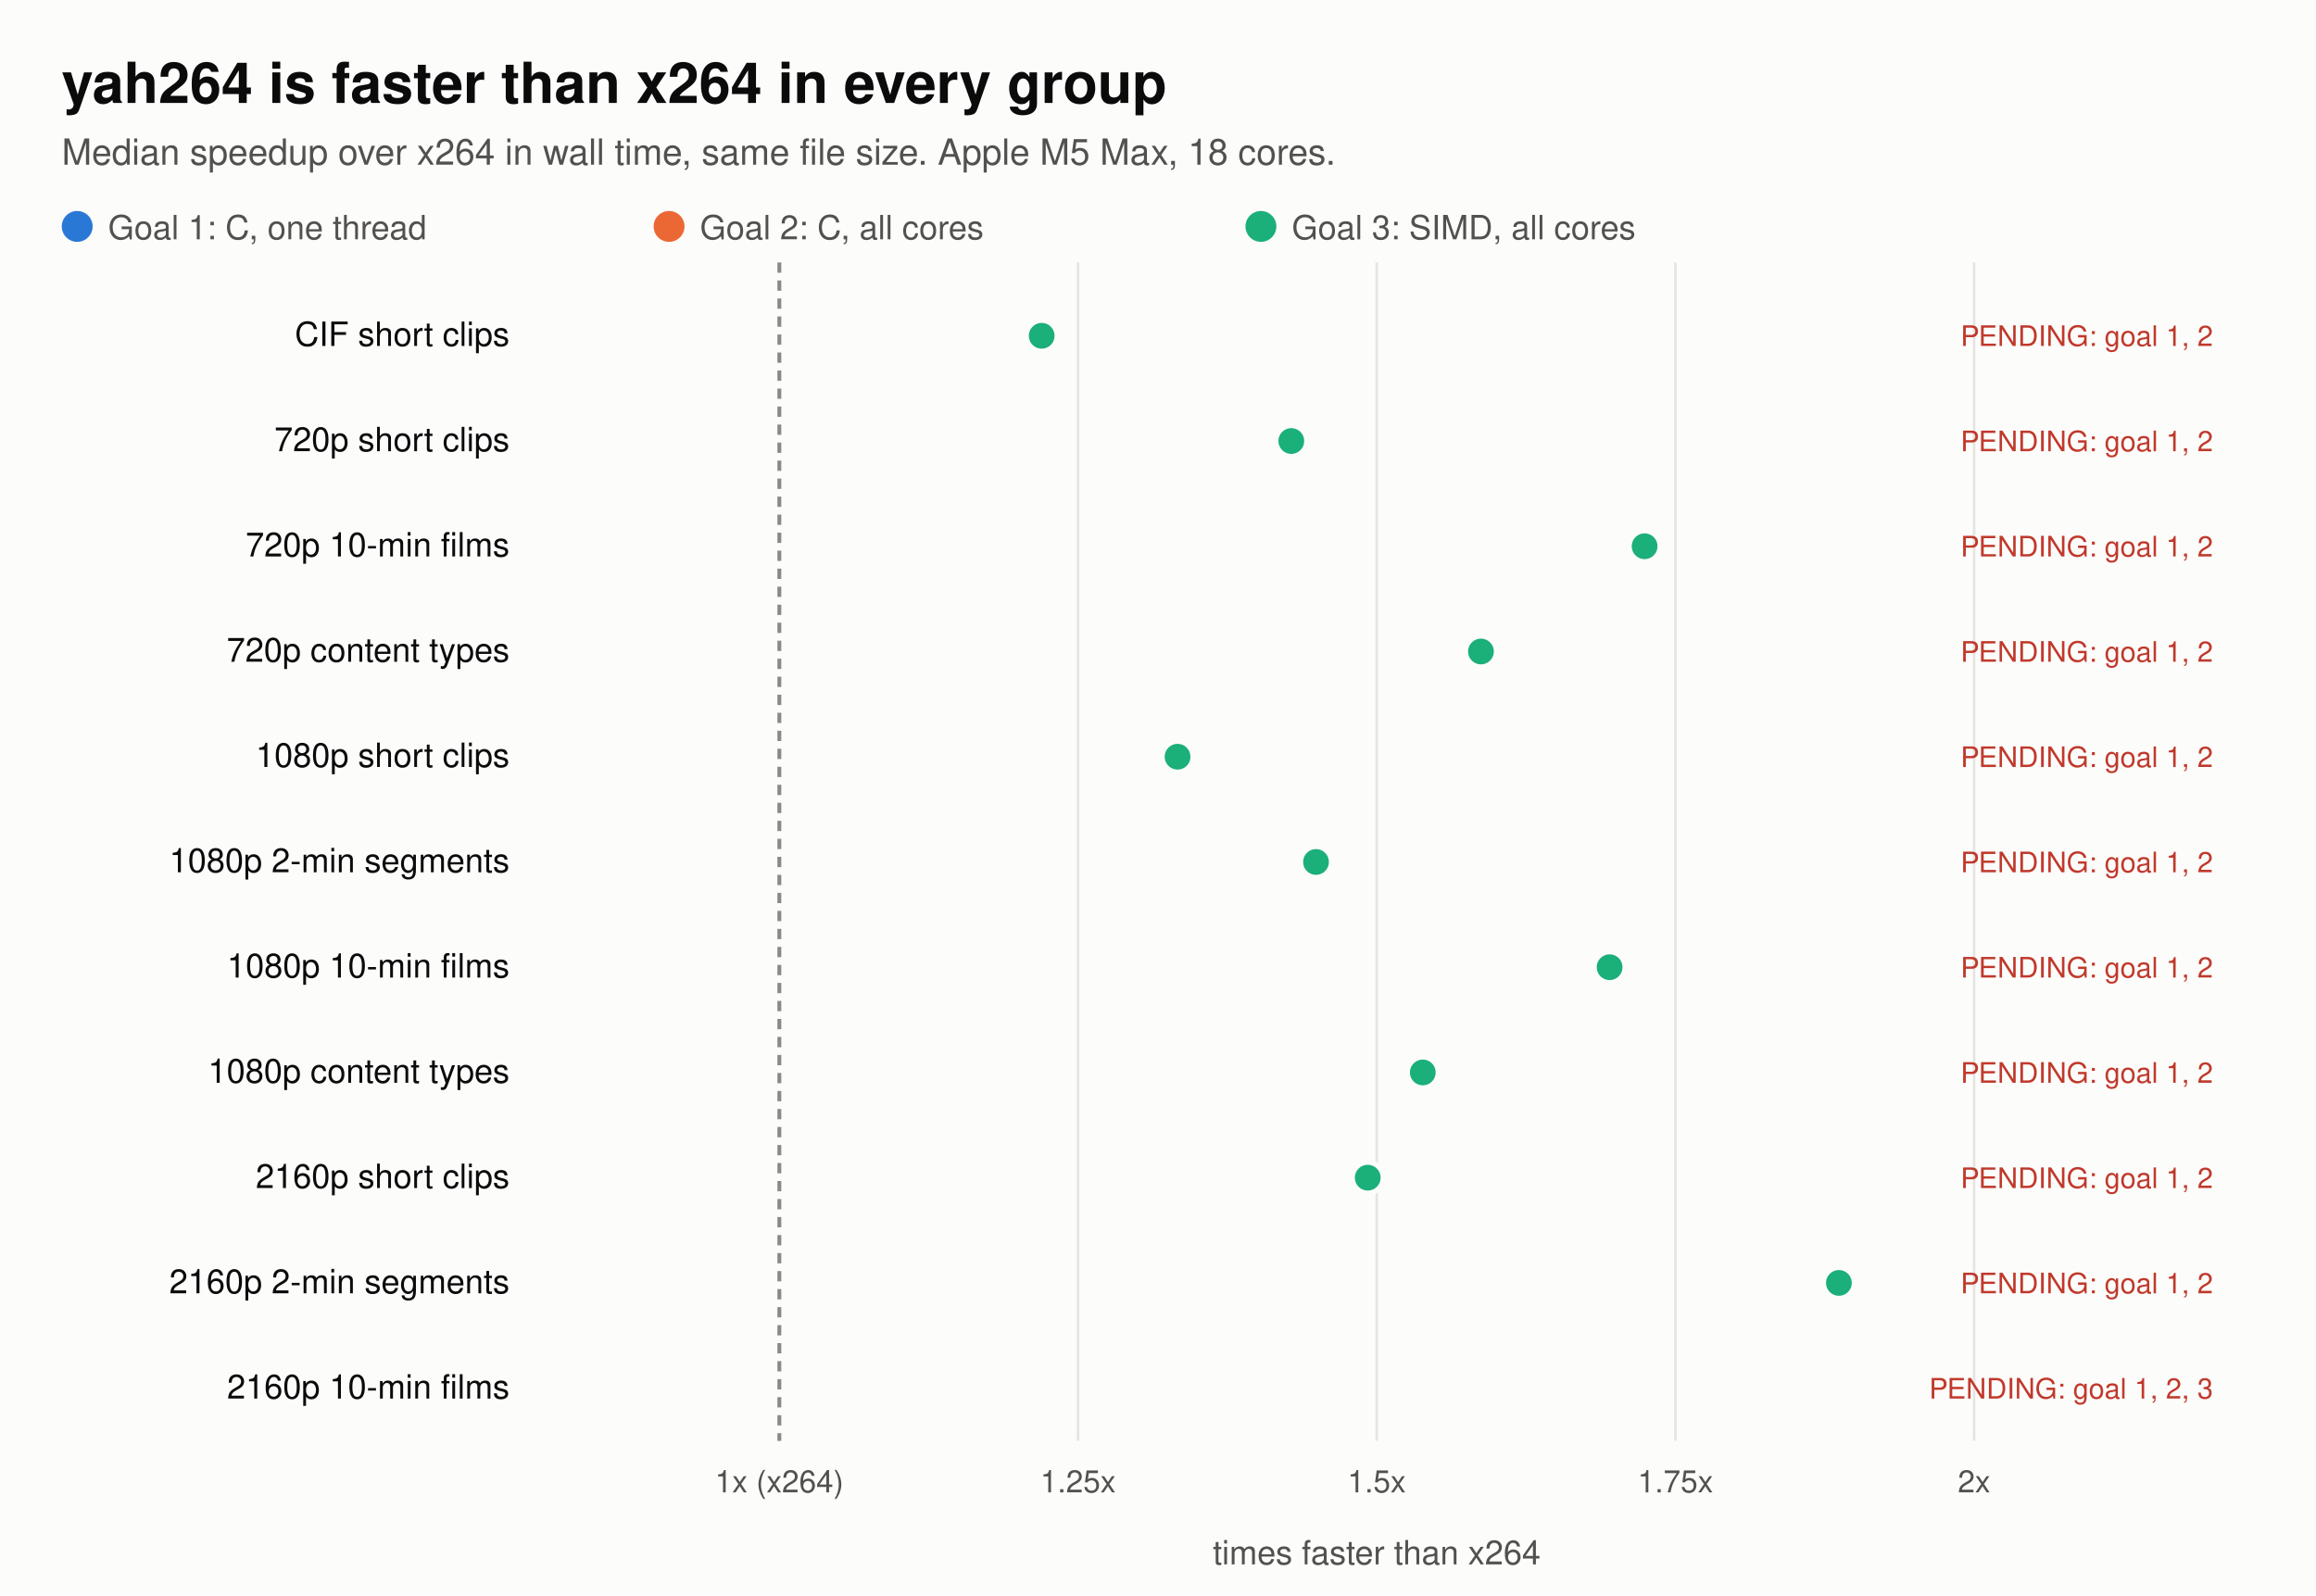
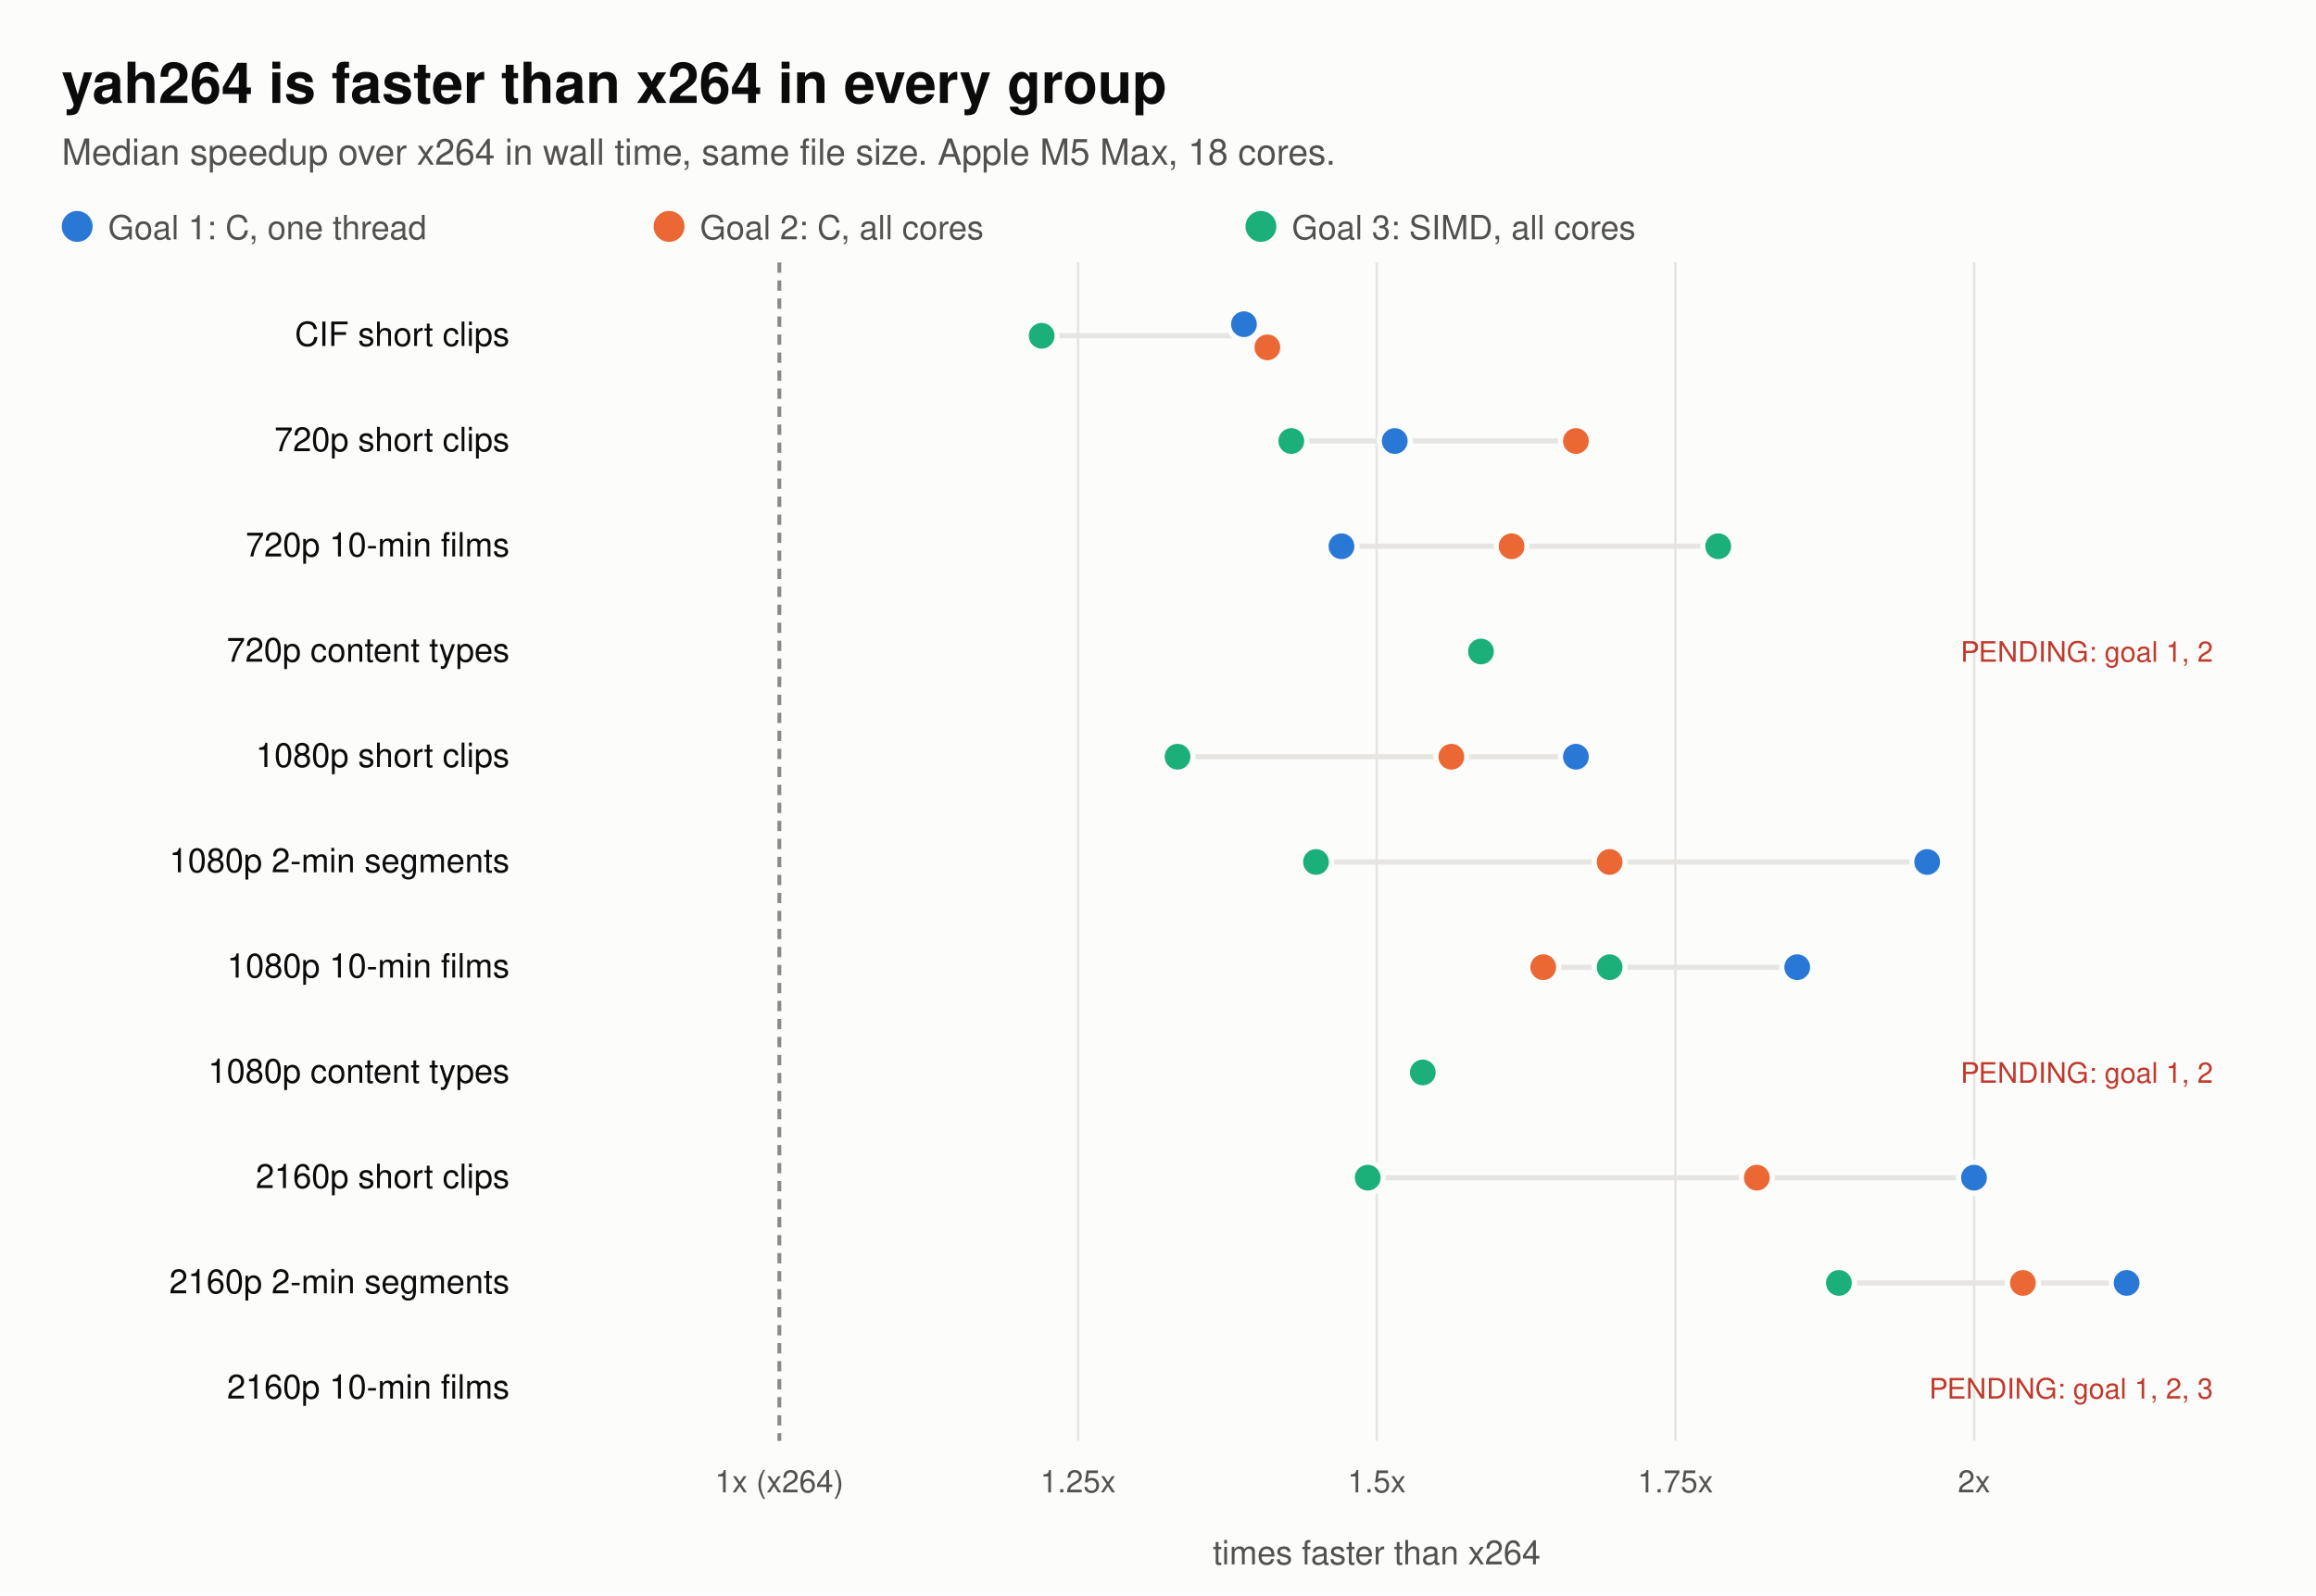
<svg xmlns="http://www.w3.org/2000/svg" width="900" height="620" viewBox="0 0 900 620">
  <rect width="100%" height="100%" fill="#fcfcfb" />
  <text x="24" y="40" font-family="-apple-system,Helvetica,Arial,sans-serif" font-size="22" fill="#0b0b0b" text-anchor="start" font-weight="600">yah264 is faster than x264 in every group</text>
  <text x="24" y="64" font-family="-apple-system,Helvetica,Arial,sans-serif" font-size="14" fill="#52514e" text-anchor="start" font-weight="normal">Median speedup over x264 in wall time, same file size. Apple M5 Max, 18 cores.</text>
  <circle cx="30" cy="88" r="6" fill="#2a78d6" />
  <text x="42" y="93" font-family="-apple-system,Helvetica,Arial,sans-serif" font-size="13" fill="#52514e" text-anchor="start" font-weight="normal">Goal 1: C, one thread</text>
  <circle cx="260" cy="88" r="6" fill="#eb6834" />
  <text x="272" y="93" font-family="-apple-system,Helvetica,Arial,sans-serif" font-size="13" fill="#52514e" text-anchor="start" font-weight="normal">Goal 2: C, all cores</text>
  <circle cx="490" cy="88" r="6" fill="#1baf7a" />
  <text x="502" y="93" font-family="-apple-system,Helvetica,Arial,sans-serif" font-size="13" fill="#52514e" text-anchor="start" font-weight="normal">Goal 3: SIMD, all cores</text>
  <line x1="302.857" y1="102" x2="302.857" y2="560" stroke="#8a8984" stroke-width="1.5" stroke-dasharray="4 3" />
  <text x="302.857" y="580" font-family="-apple-system,Helvetica,Arial,sans-serif" font-size="12" fill="#52514e" text-anchor="middle" font-weight="normal">1x (x264)</text>
  <line x1="418.929" y1="102" x2="418.929" y2="560" stroke="#e6e5e1" stroke-width="1" />
  <text x="418.929" y="580" font-family="-apple-system,Helvetica,Arial,sans-serif" font-size="12" fill="#52514e" text-anchor="middle" font-weight="normal">1.25x</text>
  <line x1="535.0" y1="102" x2="535.0" y2="560" stroke="#e6e5e1" stroke-width="1" />
  <text x="535.0" y="580" font-family="-apple-system,Helvetica,Arial,sans-serif" font-size="12" fill="#52514e" text-anchor="middle" font-weight="normal">1.5x</text>
  <line x1="651.071" y1="102" x2="651.071" y2="560" stroke="#e6e5e1" stroke-width="1" />
  <text x="651.071" y="580" font-family="-apple-system,Helvetica,Arial,sans-serif" font-size="12" fill="#52514e" text-anchor="middle" font-weight="normal">1.75x</text>
  <line x1="767.143" y1="102" x2="767.143" y2="560" stroke="#e6e5e1" stroke-width="1" />
  <text x="767.143" y="580" font-family="-apple-system,Helvetica,Arial,sans-serif" font-size="12" fill="#52514e" text-anchor="middle" font-weight="normal">2x</text>
  <text x="535.0" y="608" font-family="-apple-system,Helvetica,Arial,sans-serif" font-size="13" fill="#52514e" text-anchor="middle" font-weight="normal">times faster than x264</text>
  <text x="198" y="134.455" font-family="-apple-system,Helvetica,Arial,sans-serif" font-size="13" fill="#0b0b0b" text-anchor="end" font-weight="normal">CIF short clips</text>
-   <line x1="404.774" y1="130.455" x2="404.774" y2="130.455" stroke="#e6e5e1" stroke-width="2" />
+   <line x1="404.774" y1="130.455" x2="492.495" y2="130.455" stroke="#e6e5e1" stroke-width="2" />
+   <circle cx="483.4" cy="126.0" r="6" fill="#2a78d6" stroke="#fcfcfb" stroke-width="2" />
+   <circle cx="492.5" cy="135.0" r="6" fill="#eb6834" stroke="#fcfcfb" stroke-width="2" />
  <circle cx="404.8" cy="130.5" r="6" fill="#1baf7a" stroke="#fcfcfb" stroke-width="2" />
-   <text x="860" y="134.455" font-family="-apple-system,Helvetica,Arial,sans-serif" font-size="11" fill="#c0392b" text-anchor="end" font-weight="normal">PENDING: goal 1, 2</text>
  <text x="198" y="175.364" font-family="-apple-system,Helvetica,Arial,sans-serif" font-size="13" fill="#0b0b0b" text-anchor="end" font-weight="normal">720p short clips</text>
-   <line x1="501.837" y1="171.364" x2="501.837" y2="171.364" stroke="#e6e5e1" stroke-width="2" />
+   <line x1="501.837" y1="171.364" x2="612.381" y2="171.364" stroke="#e6e5e1" stroke-width="2" />
+   <circle cx="542.0" cy="171.4" r="6" fill="#2a78d6" stroke="#fcfcfb" stroke-width="2" />
+   <circle cx="612.4" cy="171.4" r="6" fill="#eb6834" stroke="#fcfcfb" stroke-width="2" />
  <circle cx="501.8" cy="171.4" r="6" fill="#1baf7a" stroke="#fcfcfb" stroke-width="2" />
-   <text x="860" y="175.364" font-family="-apple-system,Helvetica,Arial,sans-serif" font-size="11" fill="#c0392b" text-anchor="end" font-weight="normal">PENDING: goal 1, 2</text>
  <text x="198" y="216.273" font-family="-apple-system,Helvetica,Arial,sans-serif" font-size="13" fill="#0b0b0b" text-anchor="end" font-weight="normal">720p 10-min films</text>
-   <line x1="639.064" y1="212.273" x2="639.064" y2="212.273" stroke="#e6e5e1" stroke-width="2" />
-   <circle cx="639.1" cy="212.3" r="6" fill="#1baf7a" stroke="#fcfcfb" stroke-width="2" />
-   <text x="860" y="216.273" font-family="-apple-system,Helvetica,Arial,sans-serif" font-size="11" fill="#c0392b" text-anchor="end" font-weight="normal">PENDING: goal 1, 2</text>
+   <line x1="521.345" y1="212.273" x2="667.653" y2="212.273" stroke="#e6e5e1" stroke-width="2" />
+   <circle cx="521.3" cy="212.3" r="6" fill="#2a78d6" stroke="#fcfcfb" stroke-width="2" />
+   <circle cx="587.4" cy="212.3" r="6" fill="#eb6834" stroke="#fcfcfb" stroke-width="2" />
+   <circle cx="667.7" cy="212.3" r="6" fill="#1baf7a" stroke="#fcfcfb" stroke-width="2" />
  <text x="198" y="257.182" font-family="-apple-system,Helvetica,Arial,sans-serif" font-size="13" fill="#0b0b0b" text-anchor="end" font-weight="normal">720p content types</text>
  <line x1="575.533" y1="253.182" x2="575.533" y2="253.182" stroke="#e6e5e1" stroke-width="2" />
  <circle cx="575.5" cy="253.2" r="6" fill="#1baf7a" stroke="#fcfcfb" stroke-width="2" />
  <text x="860" y="257.182" font-family="-apple-system,Helvetica,Arial,sans-serif" font-size="11" fill="#c0392b" text-anchor="end" font-weight="normal">PENDING: goal 1, 2</text>
  <text x="198" y="298.091" font-family="-apple-system,Helvetica,Arial,sans-serif" font-size="13" fill="#0b0b0b" text-anchor="end" font-weight="normal">1080p short clips</text>
-   <line x1="457.619" y1="294.091" x2="457.619" y2="294.091" stroke="#e6e5e1" stroke-width="2" />
+   <line x1="457.619" y1="294.091" x2="612.381" y2="294.091" stroke="#e6e5e1" stroke-width="2" />
+   <circle cx="612.4" cy="294.1" r="6" fill="#2a78d6" stroke="#fcfcfb" stroke-width="2" />
+   <circle cx="564.0" cy="294.1" r="6" fill="#eb6834" stroke="#fcfcfb" stroke-width="2" />
  <circle cx="457.6" cy="294.1" r="6" fill="#1baf7a" stroke="#fcfcfb" stroke-width="2" />
-   <text x="860" y="298.091" font-family="-apple-system,Helvetica,Arial,sans-serif" font-size="11" fill="#c0392b" text-anchor="end" font-weight="normal">PENDING: goal 1, 2</text>
  <text x="198" y="339.0" font-family="-apple-system,Helvetica,Arial,sans-serif" font-size="13" fill="#0b0b0b" text-anchor="end" font-weight="normal">1080p 2-min segments</text>
-   <line x1="511.449" y1="335.0" x2="511.449" y2="335.0" stroke="#e6e5e1" stroke-width="2" />
+   <line x1="511.449" y1="335.0" x2="748.936" y2="335.0" stroke="#e6e5e1" stroke-width="2" />
+   <circle cx="748.9" cy="335.0" r="6" fill="#2a78d6" stroke="#fcfcfb" stroke-width="2" />
+   <circle cx="625.5" cy="335.0" r="6" fill="#eb6834" stroke="#fcfcfb" stroke-width="2" />
  <circle cx="511.4" cy="335.0" r="6" fill="#1baf7a" stroke="#fcfcfb" stroke-width="2" />
-   <text x="860" y="339.0" font-family="-apple-system,Helvetica,Arial,sans-serif" font-size="11" fill="#c0392b" text-anchor="end" font-weight="normal">PENDING: goal 1, 2</text>
  <text x="198" y="379.909" font-family="-apple-system,Helvetica,Arial,sans-serif" font-size="13" fill="#0b0b0b" text-anchor="end" font-weight="normal">1080p 10-min films</text>
-   <line x1="625.496" y1="375.909" x2="625.496" y2="375.909" stroke="#e6e5e1" stroke-width="2" />
+   <line x1="599.696" y1="375.909" x2="698.36" y2="375.909" stroke="#e6e5e1" stroke-width="2" />
+   <circle cx="698.4" cy="375.9" r="6" fill="#2a78d6" stroke="#fcfcfb" stroke-width="2" />
+   <circle cx="599.7" cy="375.9" r="6" fill="#eb6834" stroke="#fcfcfb" stroke-width="2" />
  <circle cx="625.5" cy="375.9" r="6" fill="#1baf7a" stroke="#fcfcfb" stroke-width="2" />
-   <text x="860" y="379.909" font-family="-apple-system,Helvetica,Arial,sans-serif" font-size="11" fill="#c0392b" text-anchor="end" font-weight="normal">PENDING: goal 1, 2</text>
  <text x="198" y="420.818" font-family="-apple-system,Helvetica,Arial,sans-serif" font-size="13" fill="#0b0b0b" text-anchor="end" font-weight="normal">1080p content types</text>
  <line x1="552.857" y1="416.818" x2="552.857" y2="416.818" stroke="#e6e5e1" stroke-width="2" />
  <circle cx="552.9" cy="416.8" r="6" fill="#1baf7a" stroke="#fcfcfb" stroke-width="2" />
  <text x="860" y="420.818" font-family="-apple-system,Helvetica,Arial,sans-serif" font-size="11" fill="#c0392b" text-anchor="end" font-weight="normal">PENDING: goal 1, 2</text>
  <text x="198" y="461.727" font-family="-apple-system,Helvetica,Arial,sans-serif" font-size="13" fill="#0b0b0b" text-anchor="end" font-weight="normal">2160p short clips</text>
-   <line x1="531.535" y1="457.727" x2="531.535" y2="457.727" stroke="#e6e5e1" stroke-width="2" />
+   <line x1="531.535" y1="457.727" x2="767.143" y2="457.727" stroke="#e6e5e1" stroke-width="2" />
+   <circle cx="767.1" cy="457.7" r="6" fill="#2a78d6" stroke="#fcfcfb" stroke-width="2" />
+   <circle cx="682.7" cy="457.7" r="6" fill="#eb6834" stroke="#fcfcfb" stroke-width="2" />
  <circle cx="531.5" cy="457.7" r="6" fill="#1baf7a" stroke="#fcfcfb" stroke-width="2" />
-   <text x="860" y="461.727" font-family="-apple-system,Helvetica,Arial,sans-serif" font-size="11" fill="#c0392b" text-anchor="end" font-weight="normal">PENDING: goal 1, 2</text>
  <text x="198" y="502.636" font-family="-apple-system,Helvetica,Arial,sans-serif" font-size="13" fill="#0b0b0b" text-anchor="end" font-weight="normal">2160p 2-min segments</text>
-   <line x1="714.582" y1="498.636" x2="714.582" y2="498.636" stroke="#e6e5e1" stroke-width="2" />
+   <line x1="714.582" y1="498.636" x2="826.413" y2="498.636" stroke="#e6e5e1" stroke-width="2" />
+   <circle cx="826.4" cy="498.6" r="6" fill="#2a78d6" stroke="#fcfcfb" stroke-width="2" />
+   <circle cx="786.1" cy="498.6" r="6" fill="#eb6834" stroke="#fcfcfb" stroke-width="2" />
  <circle cx="714.6" cy="498.6" r="6" fill="#1baf7a" stroke="#fcfcfb" stroke-width="2" />
-   <text x="860" y="502.636" font-family="-apple-system,Helvetica,Arial,sans-serif" font-size="11" fill="#c0392b" text-anchor="end" font-weight="normal">PENDING: goal 1, 2</text>
  <text x="198" y="543.545" font-family="-apple-system,Helvetica,Arial,sans-serif" font-size="13" fill="#0b0b0b" text-anchor="end" font-weight="normal">2160p 10-min films</text>
  <text x="860" y="543.545" font-family="-apple-system,Helvetica,Arial,sans-serif" font-size="11" fill="#c0392b" text-anchor="end" font-weight="normal">PENDING: goal 1, 2, 3</text>
</svg>
